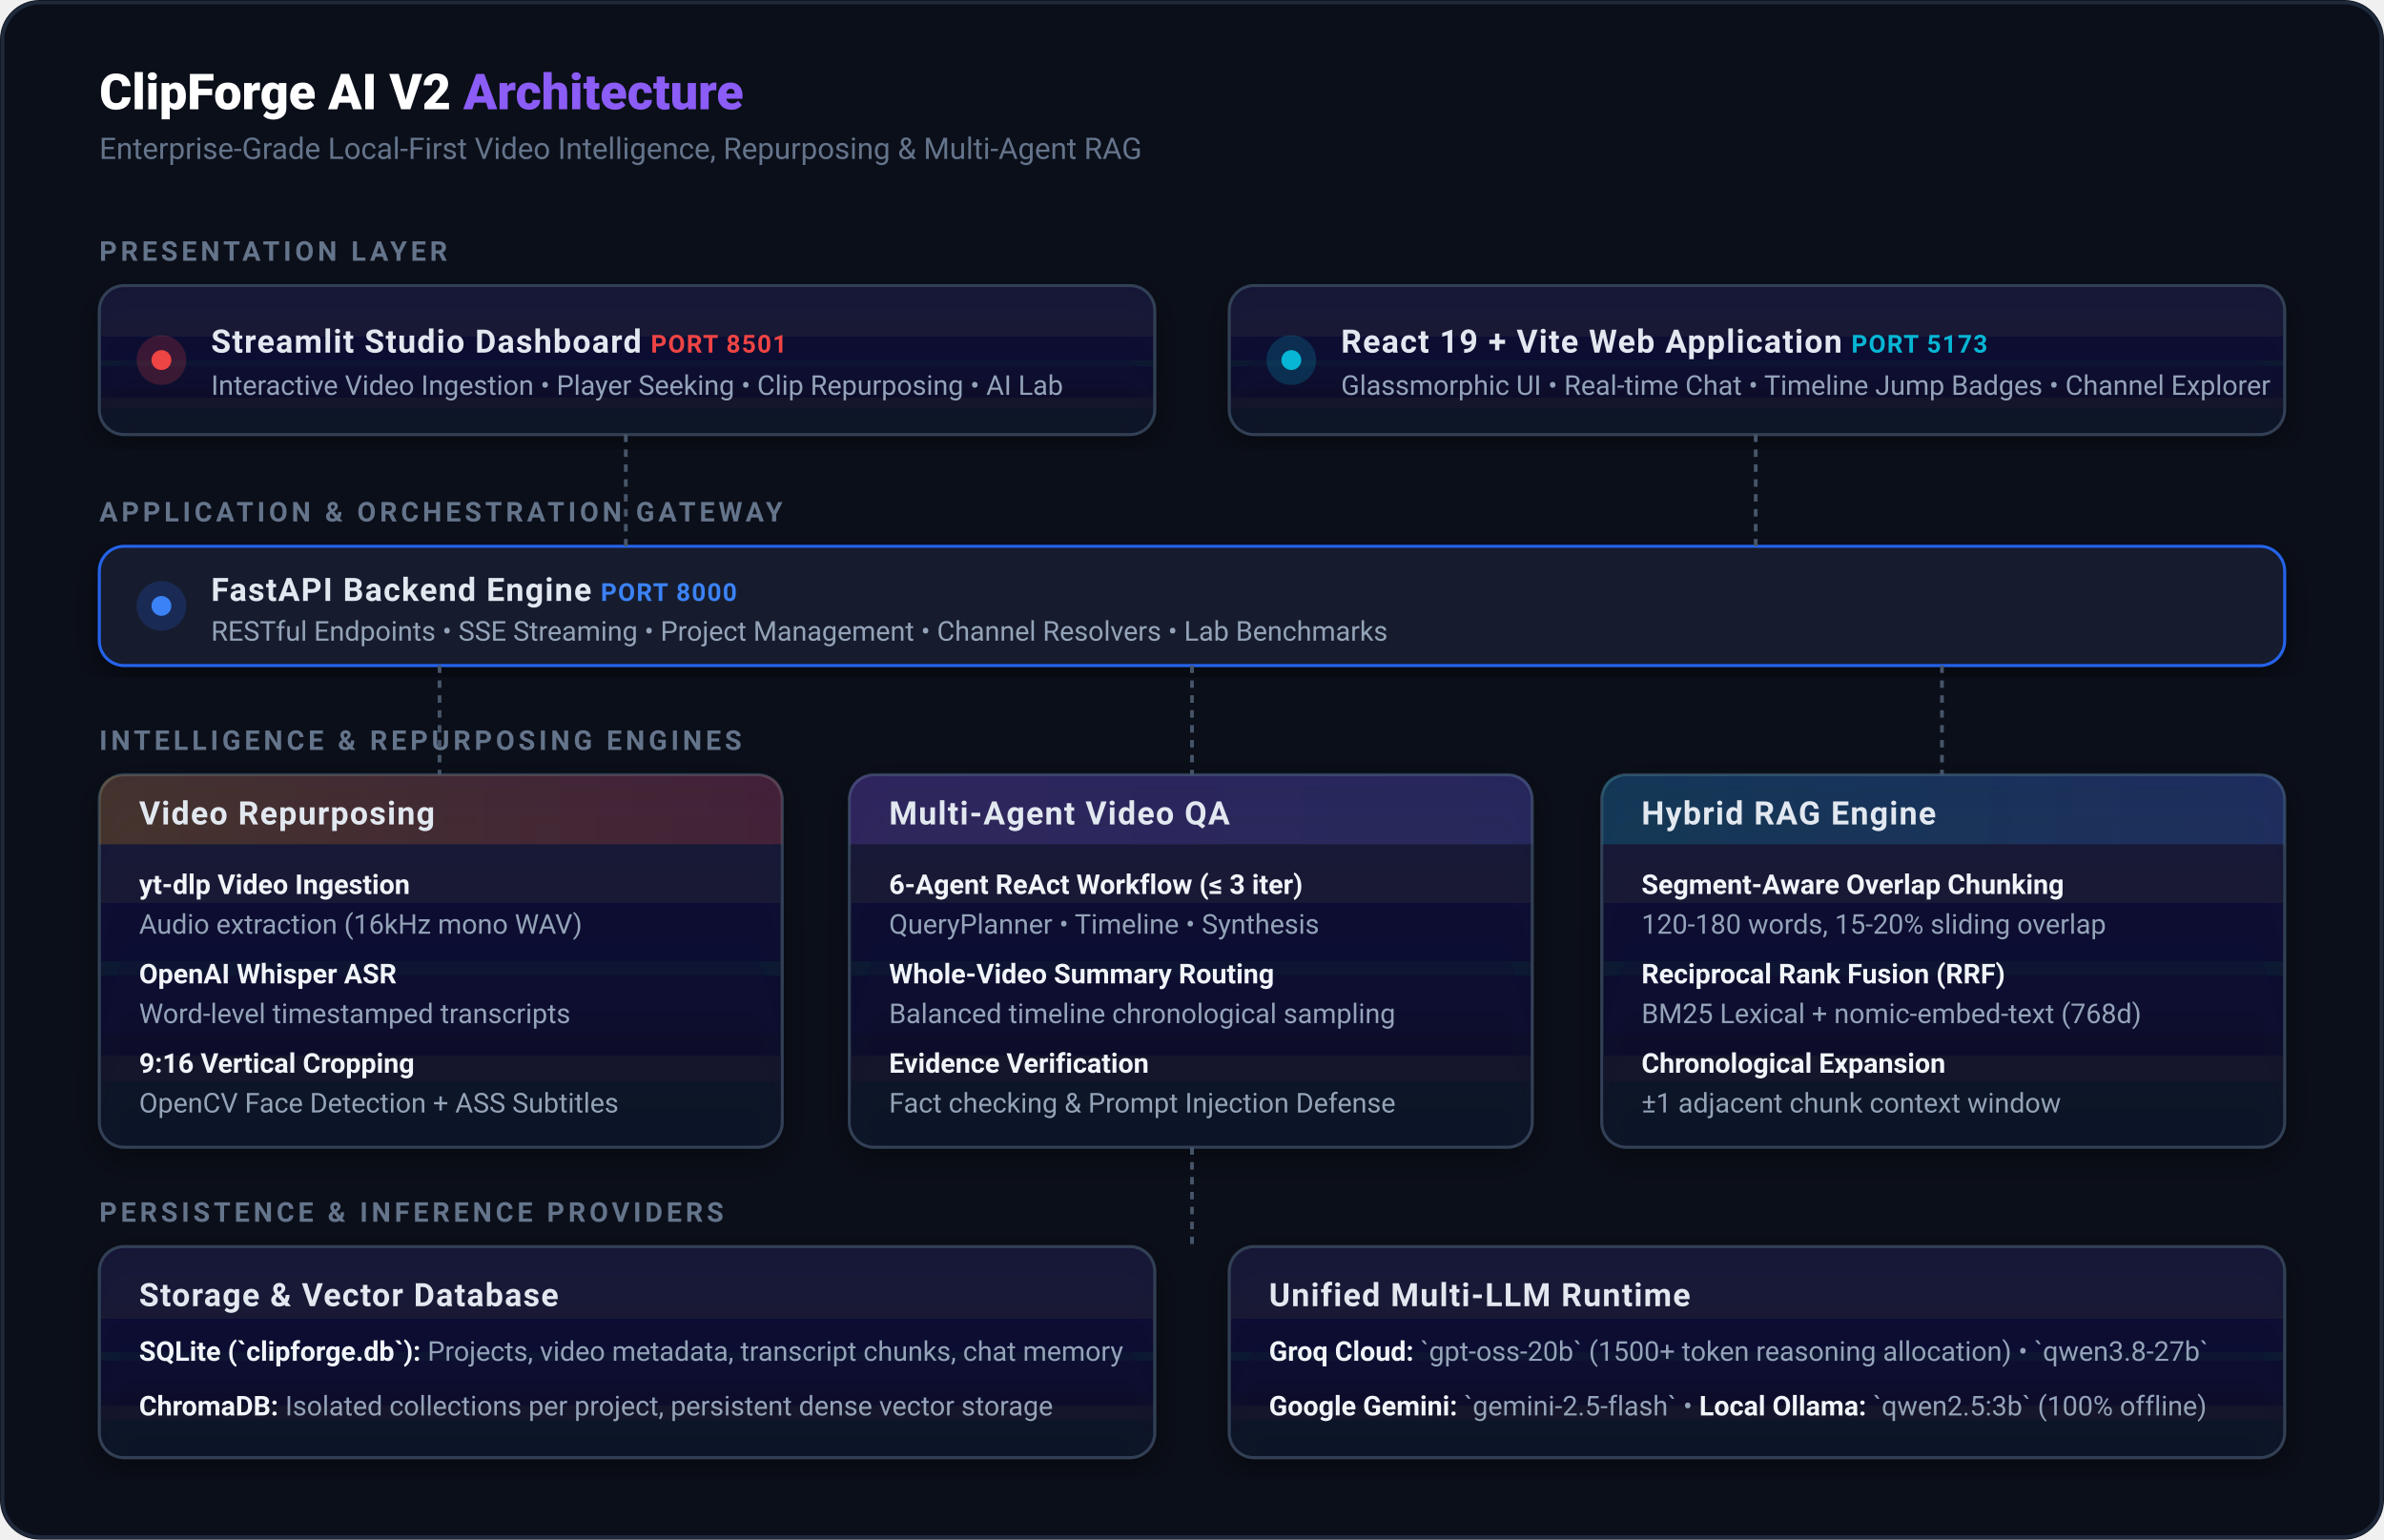
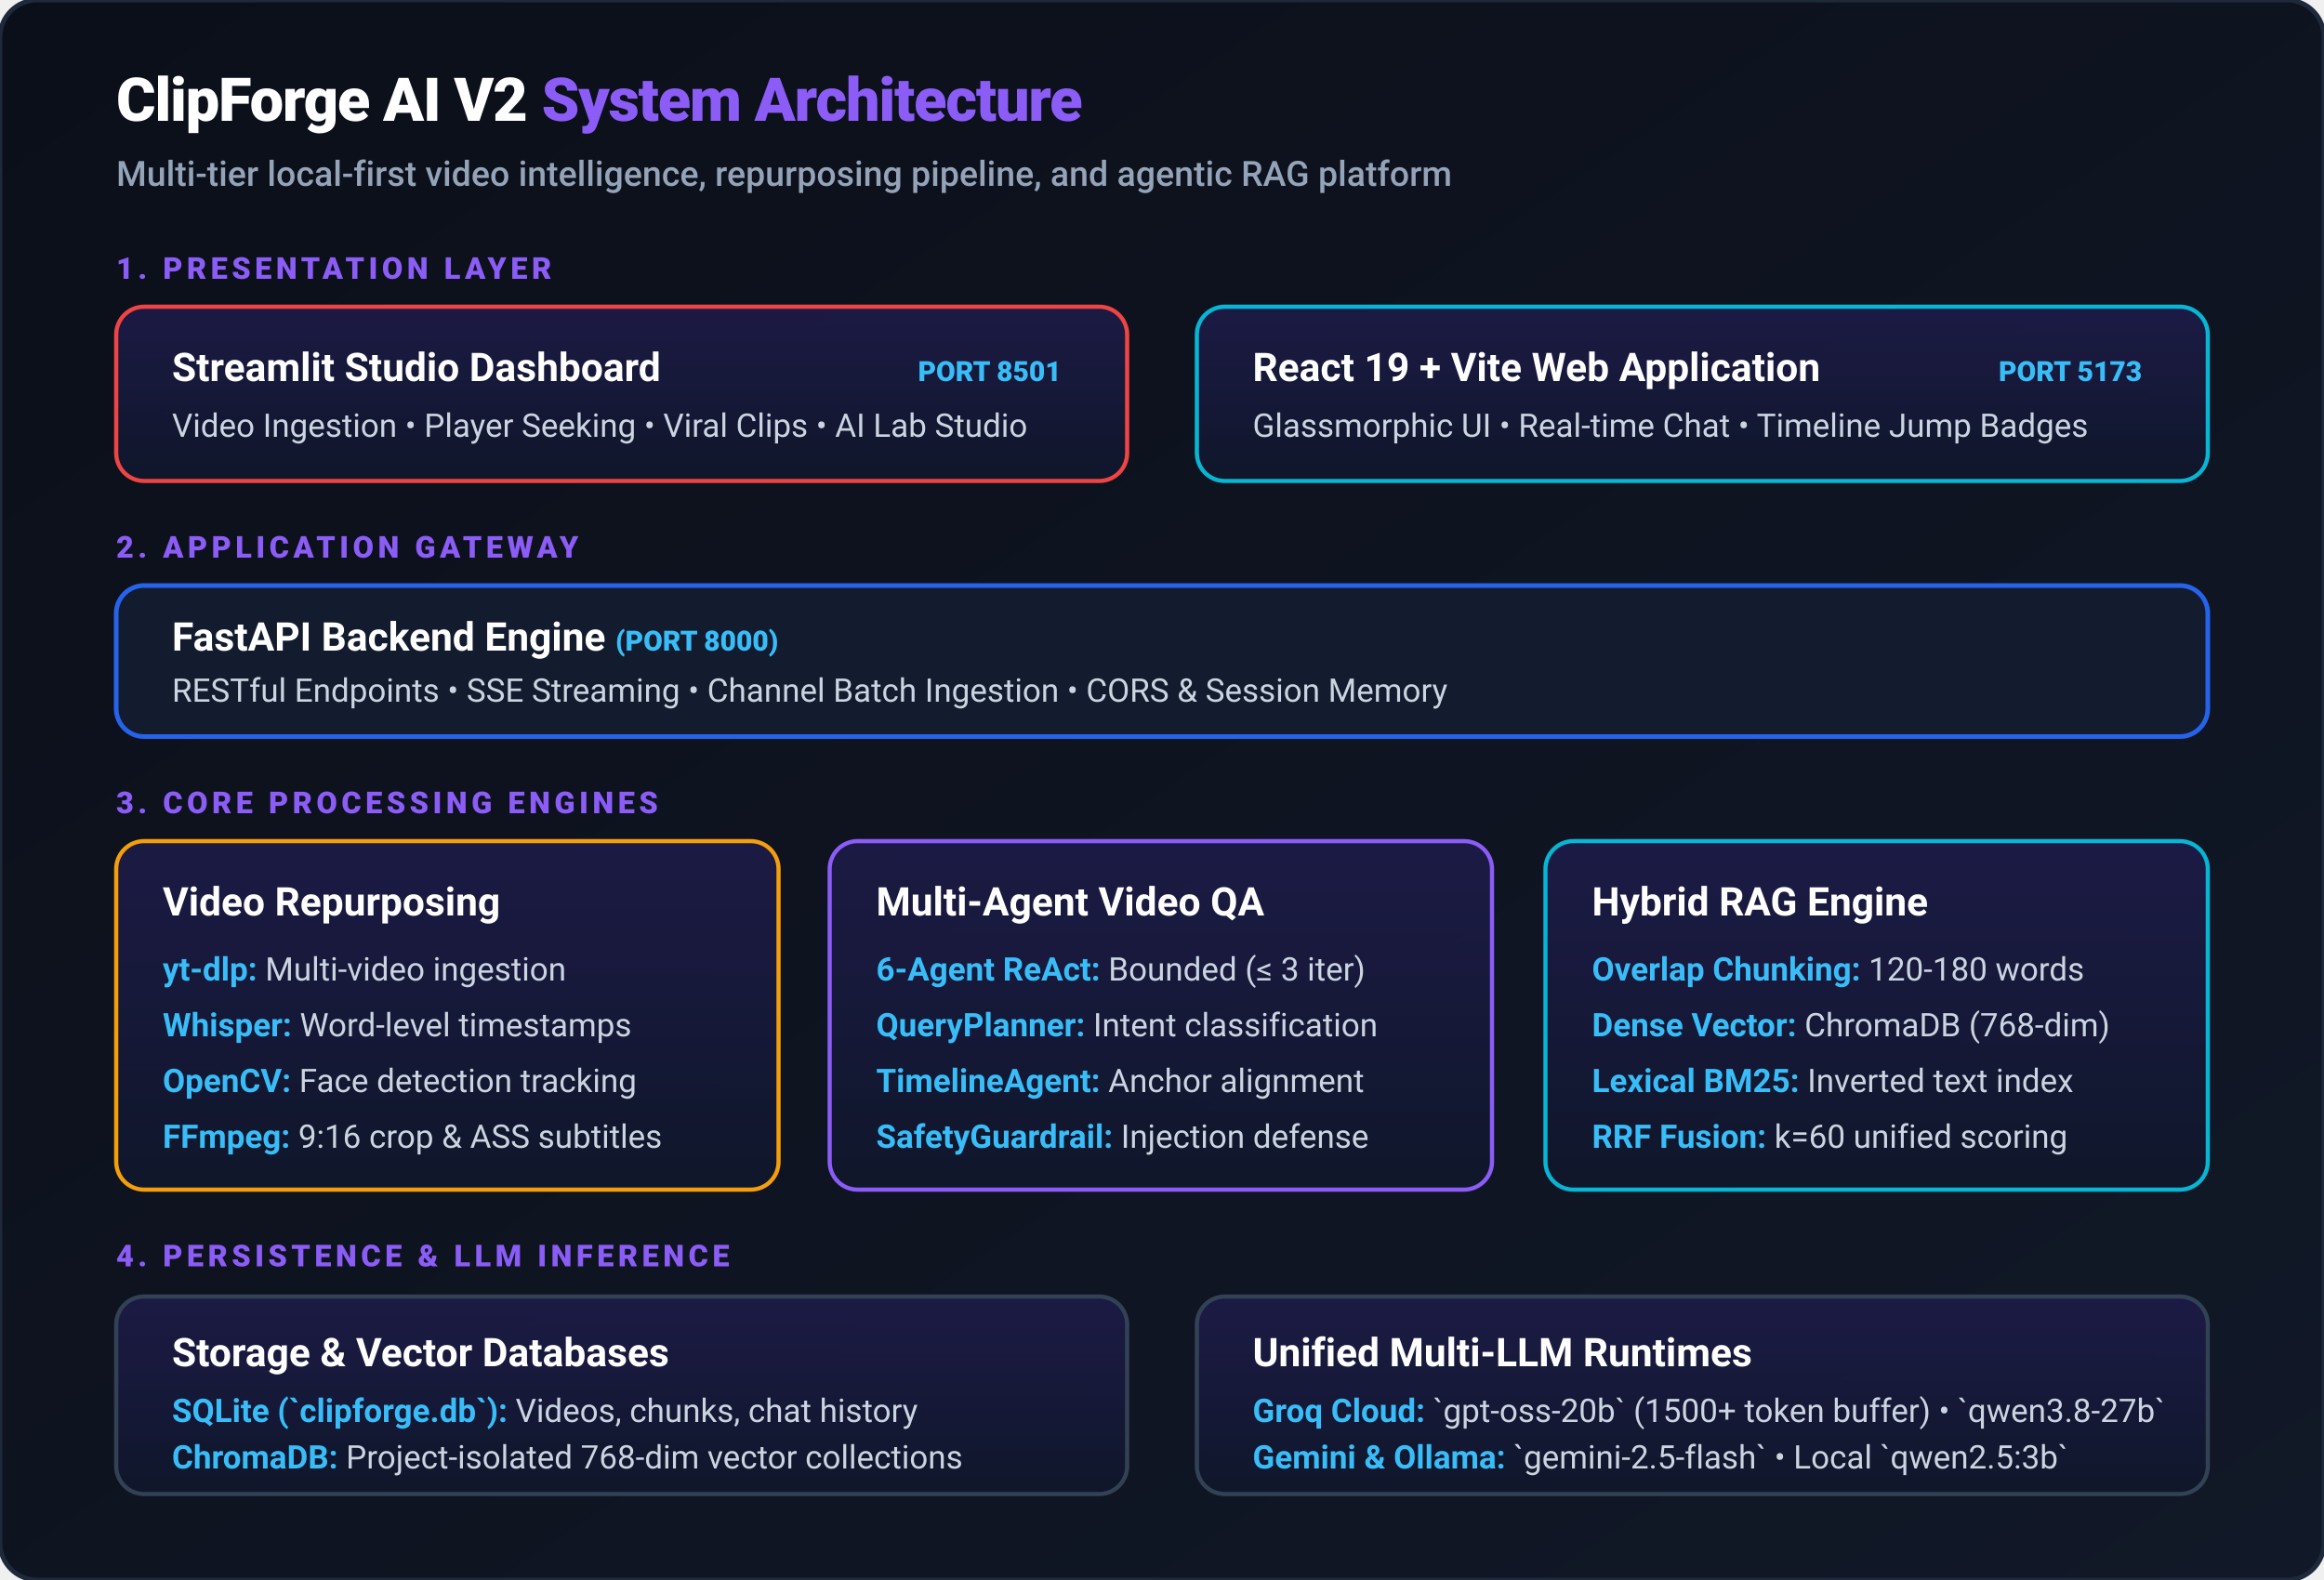
- <svg xmlns="http://www.w3.org/2000/svg" viewBox="0 0 960 620" width="960" height="620">
+ <svg xmlns="http://www.w3.org/2000/svg" viewBox="0 0 1000 680" width="1000" height="680">
  <defs>
-     <linearGradient id="cardBg" x1="0%" y1="0%" x2="0%" y2="100%">
-       <stop offset="0%" stop-color="#1E1B4B" stop-opacity="0.6" />
-       <stop offset="100%" stop-color="#0F172A" stop-opacity="0.8" />
+     <linearGradient id="archBg" x1="0%" y1="0%" x2="100%" y2="100%">
+       <stop offset="0%" stop-color="#0B0F19" />
+       <stop offset="100%" stop-color="#111827" />
    </linearGradient>
-     <linearGradient id="violetGrad" x1="0%" y1="0%" x2="100%" y2="0%">
-       <stop offset="0%" stop-color="#8B5CF6" />
-       <stop offset="100%" stop-color="#6366F1" />
+     <linearGradient id="cardGrad" x1="0%" y1="0%" x2="0%" y2="100%">
+       <stop offset="0%" stop-color="#1E1B4B" stop-opacity="0.85" />
+       <stop offset="100%" stop-color="#0F172A" stop-opacity="0.95" />
    </linearGradient>
-     <linearGradient id="cyanGrad" x1="0%" y1="0%" x2="100%" y2="0%">
-       <stop offset="0%" stop-color="#06B6D4" />
-       <stop offset="100%" stop-color="#3B82F6" />
-     </linearGradient>
-     <linearGradient id="amberGrad" x1="0%" y1="0%" x2="100%" y2="0%">
-       <stop offset="0%" stop-color="#F59E0B" />
-       <stop offset="100%" stop-color="#EF4444" />
-     </linearGradient>
-     <filter id="cardShadow" x="-10%" y="-10%" width="120%" height="120%">
-       <feDropShadow dx="0" dy="4" stdDeviation="6" flood-color="#000000" flood-opacity="0.5" />
-     </filter>
  </defs>
  <style>
-     text { font-family: -apple-system, BlinkMacSystemFont, "Segoe UI", Roboto, sans-serif; }
-     .title { font-size: 13px; font-weight: 700; fill: #E2E8F0; letter-spacing: 0.5px; }
-     .badge { font-size: 10px; font-weight: 600; fill: #A78BFA; }
-     .item { font-size: 11px; fill: #94A3B8; }
-     .item-bold { font-size: 11px; font-weight: 600; fill: #F1F5F9; }
-     .layer-tag { font-size: 11px; font-weight: 700; letter-spacing: 1.5px; fill: #64748B; }
+     text { font-family: -apple-system, BlinkMacSystemFont, "Segoe UI", Roboto, Helvetica, Arial, sans-serif; }
+     .header-main { font-size: 26px; font-weight: 800; fill: #FFFFFF; letter-spacing: -0.5px; }
+     .header-sub { font-size: 15px; fill: #94A3B8; font-weight: 500; }
+     .layer-tag { font-size: 13px; font-weight: 800; letter-spacing: 1.8px; fill: #8B5CF6; }
+     .card-title { font-size: 17px; font-weight: 700; fill: #FFFFFF; }
+     .card-body { font-size: 14px; fill: #CBD5E1; font-weight: 400; }
+     .card-highlight { font-size: 14px; font-weight: 700; fill: #38BDF8; }
+     .port-badge { font-size: 12px; font-weight: 800; fill: #38BDF8; }
  </style>
-   <rect width="960" height="620" rx="16" fill="#0B0F19" />
-   <rect x="1" y="1" width="958" height="618" rx="15" fill="none" stroke="#1E293B" stroke-width="1.5" />
-   <text x="40" y="44" font-size="20" font-weight="800" fill="#FFFFFF">ClipForge AI V2 <tspan fill="#8B5CF6">Architecture</tspan>
+   <rect width="1000" height="680" rx="16" fill="url(#archBg)" stroke="#1E293B" stroke-width="2" />
+   <text x="50" y="52" class="header-main">ClipForge AI V2 <tspan fill="#8B5CF6">System Architecture</tspan>
  </text>
-   <text x="40" y="64" font-size="12" fill="#64748B">Enterprise-Grade Local-First Video Intelligence, Repurposing &amp; Multi-Agent RAG</text>
-   <text x="40" y="105" class="layer-tag">PRESENTATION LAYER</text>
-   <g transform="translate(40, 115)">
-     <rect width="425" height="60" rx="10" fill="url(#cardBg)" stroke="#334155" stroke-width="1.2" filter="url(#cardShadow)" />
-     <circle cx="25" cy="30" r="10" fill="#EF4444" opacity="0.2" />
-     <circle cx="25" cy="30" r="4" fill="#EF4444" />
-     <text x="45" y="27" class="title">Streamlit Studio Dashboard <tspan fill="#EF4444" font-size="10">PORT 8501</tspan>
+   <text x="50" y="80" class="header-sub">Multi-tier local-first video intelligence, repurposing pipeline, and agentic RAG platform</text>
+   <text x="50" y="120" class="layer-tag">1. PRESENTATION LAYER</text>
+   <g transform="translate(50, 132)">
+     <rect width="435" height="75" rx="12" fill="url(#cardGrad)" stroke="#EF4444" stroke-width="1.8" />
+     <text x="24" y="32" class="card-title">Streamlit Studio Dashboard</text>
+     <text x="345" y="32" class="port-badge" fill="#EF4444">PORT 8501</text>
+     <text x="24" y="56" class="card-body">Video Ingestion • Player Seeking • Viral Clips • AI Lab Studio</text>
+   </g>
+   <g transform="translate(515, 132)">
+     <rect width="435" height="75" rx="12" fill="url(#cardGrad)" stroke="#06B6D4" stroke-width="1.8" />
+     <text x="24" y="32" class="card-title">React 19 + Vite Web Application</text>
+     <text x="345" y="32" class="port-badge" fill="#06B6D4">PORT 5173</text>
+     <text x="24" y="56" class="card-body">Glassmorphic UI • Real-time Chat • Timeline Jump Badges</text>
+   </g>
+   <text x="50" y="240" class="layer-tag">2. APPLICATION GATEWAY</text>
+   <g transform="translate(50, 252)">
+     <rect width="900" height="65" rx="12" fill="#131B2E" stroke="#2563EB" stroke-width="2" />
+     <text x="24" y="28" class="card-title">FastAPI Backend Engine <tspan class="port-badge" fill="#3B82F6">(PORT 8000)</tspan>
    </text>
-     <text x="45" y="44" class="item">Interactive Video Ingestion • Player Seeking • Clip Repurposing • AI Lab</text>
+     <text x="24" y="50" class="card-body">RESTful Endpoints • SSE Streaming • Channel Batch Ingestion • CORS &amp; Session Memory</text>
  </g>
-   <g transform="translate(495, 115)">
-     <rect width="425" height="60" rx="10" fill="url(#cardBg)" stroke="#334155" stroke-width="1.2" filter="url(#cardShadow)" />
-     <circle cx="25" cy="30" r="10" fill="#06B6D4" opacity="0.2" />
-     <circle cx="25" cy="30" r="4" fill="#06B6D4" />
-     <text x="45" y="27" class="title">React 19 + Vite Web Application <tspan fill="#06B6D4" font-size="10">PORT 5173</tspan>
-     </text>
-     <text x="45" y="44" class="item">Glassmorphic UI • Real-time Chat • Timeline Jump Badges • Channel Explorer</text>
+   <text x="50" y="350" class="layer-tag">3. CORE PROCESSING ENGINES</text>
+   <g transform="translate(50, 362)">
+     <rect width="285" height="150" rx="12" fill="url(#cardGrad)" stroke="#F59E0B" stroke-width="1.8" />
+     <text x="20" y="32" class="card-title" fill="#FBBF24">Video Repurposing</text>
+     <text x="20" y="60" class="card-body">
+       <tspan class="card-highlight">yt-dlp:</tspan> Multi-video ingestion</text>
+     <text x="20" y="84" class="card-body">
+       <tspan class="card-highlight">Whisper:</tspan> Word-level timestamps</text>
+     <text x="20" y="108" class="card-body">
+       <tspan class="card-highlight">OpenCV:</tspan> Face detection tracking</text>
+     <text x="20" y="132" class="card-body">
+       <tspan class="card-highlight">FFmpeg:</tspan> 9:16 crop &amp; ASS subtitles</text>
  </g>
-   <text x="40" y="210" class="layer-tag">APPLICATION &amp; ORCHESTRATION GATEWAY</text>
-   <g transform="translate(40, 220)">
-     <rect width="880" height="48" rx="10" fill="#131B2E" stroke="#2563EB" stroke-width="1.2" filter="url(#cardShadow)" />
-     <circle cx="25" cy="24" r="10" fill="#2563EB" opacity="0.2" />
-     <circle cx="25" cy="24" r="4" fill="#3B82F6" />
-     <text x="45" y="22" class="title">FastAPI Backend Engine <tspan fill="#3B82F6" font-size="10">PORT 8000</tspan>
-     </text>
-     <text x="45" y="38" class="item">RESTful Endpoints • SSE Streaming • Project Management • Channel Resolvers • Lab Benchmarks</text>
+   <g transform="translate(357, 362)">
+     <rect width="285" height="150" rx="12" fill="url(#cardGrad)" stroke="#8B5CF6" stroke-width="1.8" />
+     <text x="20" y="32" class="card-title" fill="#C084FC">Multi-Agent Video QA</text>
+     <text x="20" y="60" class="card-body">
+       <tspan class="card-highlight">6-Agent ReAct:</tspan> Bounded (≤ 3 iter)</text>
+     <text x="20" y="84" class="card-body">
+       <tspan class="card-highlight">QueryPlanner:</tspan> Intent classification</text>
+     <text x="20" y="108" class="card-body">
+       <tspan class="card-highlight">TimelineAgent:</tspan> Anchor alignment</text>
+     <text x="20" y="132" class="card-body">
+       <tspan class="card-highlight">SafetyGuardrail:</tspan> Injection defense</text>
  </g>
-   <text x="40" y="302" class="layer-tag">INTELLIGENCE &amp; REPURPOSING ENGINES</text>
-   <g transform="translate(40, 312)">
-     <rect width="275" height="150" rx="10" fill="url(#cardBg)" stroke="#334155" stroke-width="1.2" filter="url(#cardShadow)" />
-     <path d="M 0 10 Q 0 0 10 0 L 265 0 Q 275 0 275 10 L 275 28 L 0 28 Z" fill="url(#amberGrad)" opacity="0.2" />
-     <text x="16" y="20" class="title" fill="#F59E0B">Video Repurposing</text>
-     <text x="16" y="48" class="item-bold">yt-dlp Video Ingestion</text>
-     <text x="16" y="64" class="item">Audio extraction (16kHz mono WAV)</text>
-     <text x="16" y="84" class="item-bold">OpenAI Whisper ASR</text>
-     <text x="16" y="100" class="item">Word-level timestamped transcripts</text>
-     <text x="16" y="120" class="item-bold">9:16 Vertical Cropping</text>
-     <text x="16" y="136" class="item">OpenCV Face Detection + ASS Subtitles</text>
+   <g transform="translate(665, 362)">
+     <rect width="285" height="150" rx="12" fill="url(#cardGrad)" stroke="#06B6D4" stroke-width="1.8" />
+     <text x="20" y="32" class="card-title" fill="#38BDF8">Hybrid RAG Engine</text>
+     <text x="20" y="60" class="card-body">
+       <tspan class="card-highlight">Overlap Chunking:</tspan> 120-180 words</text>
+     <text x="20" y="84" class="card-body">
+       <tspan class="card-highlight">Dense Vector:</tspan> ChromaDB (768-dim)</text>
+     <text x="20" y="108" class="card-body">
+       <tspan class="card-highlight">Lexical BM25:</tspan> Inverted text index</text>
+     <text x="20" y="132" class="card-body">
+       <tspan class="card-highlight">RRF Fusion:</tspan> k=60 unified scoring</text>
  </g>
-   <g transform="translate(342, 312)">
-     <rect width="275" height="150" rx="10" fill="url(#cardBg)" stroke="#334155" stroke-width="1.2" filter="url(#cardShadow)" />
-     <path d="M 0 10 Q 0 0 10 0 L 265 0 Q 275 0 275 10 L 275 28 L 0 28 Z" fill="url(#violetGrad)" opacity="0.2" />
-     <text x="16" y="20" class="title" fill="#A78BFA">Multi-Agent Video QA</text>
-     <text x="16" y="48" class="item-bold">6-Agent ReAct Workflow (≤ 3 iter)</text>
-     <text x="16" y="64" class="item">QueryPlanner • Timeline • Synthesis</text>
-     <text x="16" y="84" class="item-bold">Whole-Video Summary Routing</text>
-     <text x="16" y="100" class="item">Balanced timeline chronological sampling</text>
-     <text x="16" y="120" class="item-bold">Evidence Verification</text>
-     <text x="16" y="136" class="item">Fact checking &amp; Prompt Injection Defense</text>
+   <text x="50" y="545" class="layer-tag">4. PERSISTENCE &amp; LLM INFERENCE</text>
+   <g transform="translate(50, 558)">
+     <rect width="435" height="85" rx="12" fill="url(#cardGrad)" stroke="#334155" stroke-width="1.8" />
+     <text x="24" y="30" class="card-title">Storage &amp; Vector Databases</text>
+     <text x="24" y="54" class="card-body">
+       <tspan class="card-highlight">SQLite (`clipforge.db`):</tspan> Videos, chunks, chat history</text>
+     <text x="24" y="74" class="card-body">
+       <tspan class="card-highlight">ChromaDB:</tspan> Project-isolated 768-dim vector collections</text>
  </g>
-   <g transform="translate(645, 312)">
-     <rect width="275" height="150" rx="10" fill="url(#cardBg)" stroke="#334155" stroke-width="1.2" filter="url(#cardShadow)" />
-     <path d="M 0 10 Q 0 0 10 0 L 265 0 Q 275 0 275 10 L 275 28 L 0 28 Z" fill="url(#cyanGrad)" opacity="0.2" />
-     <text x="16" y="20" class="title" fill="#38BDF8">Hybrid RAG Engine</text>
-     <text x="16" y="48" class="item-bold">Segment-Aware Overlap Chunking</text>
-     <text x="16" y="64" class="item">120-180 words, 15-20% sliding overlap</text>
-     <text x="16" y="84" class="item-bold">Reciprocal Rank Fusion (RRF)</text>
-     <text x="16" y="100" class="item">BM25 Lexical + nomic-embed-text (768d)</text>
-     <text x="16" y="120" class="item-bold">Chronological Expansion</text>
-     <text x="16" y="136" class="item">±1 adjacent chunk context window</text>
+   <g transform="translate(515, 558)">
+     <rect width="435" height="85" rx="12" fill="url(#cardGrad)" stroke="#334155" stroke-width="1.8" />
+     <text x="24" y="30" class="card-title">Unified Multi-LLM Runtimes</text>
+     <text x="24" y="54" class="card-body">
+       <tspan class="card-highlight">Groq Cloud:</tspan> `gpt-oss-20b` (1500+ token buffer) • `qwen3.8-27b`</text>
+     <text x="24" y="74" class="card-body">
+       <tspan class="card-highlight">Gemini &amp; Ollama:</tspan> `gemini-2.5-flash` • Local `qwen2.5:3b`</text>
  </g>
-   <text x="40" y="492" class="layer-tag">PERSISTENCE &amp; INFERENCE PROVIDERS</text>
-   <g transform="translate(40, 502)">
-     <rect width="425" height="85" rx="10" fill="url(#cardBg)" stroke="#334155" stroke-width="1.2" filter="url(#cardShadow)" />
-     <text x="16" y="24" class="title">Storage &amp; Vector Database</text>
-     <text x="16" y="46" class="item">
-       <tspan class="item-bold">SQLite (`clipforge.db`):</tspan> Projects, video metadata, transcript chunks, chat memory</text>
-     <text x="16" y="68" class="item">
-       <tspan class="item-bold">ChromaDB:</tspan> Isolated collections per project, persistent dense vector storage</text>
-   </g>
-   <g transform="translate(495, 502)">
-     <rect width="425" height="85" rx="10" fill="url(#cardBg)" stroke="#334155" stroke-width="1.2" filter="url(#cardShadow)" />
-     <text x="16" y="24" class="title">Unified Multi-LLM Runtime</text>
-     <text x="16" y="46" class="item">
-       <tspan class="item-bold">Groq Cloud:</tspan> `gpt-oss-20b` (1500+ token reasoning allocation) • `qwen3.8-27b`</text>
-     <text x="16" y="68" class="item">
-       <tspan class="item-bold">Google Gemini:</tspan> `gemini-2.5-flash` • <tspan class="item-bold">Local Ollama:</tspan> `qwen2.5:3b` (100% offline)</text>
-   </g>
-   <path d="M 252 175 L 252 220" stroke="#475569" stroke-width="1.5" stroke-dasharray="3 3" />
-   <path d="M 707 175 L 707 220" stroke="#475569" stroke-width="1.5" stroke-dasharray="3 3" />
-   <path d="M 177 268 L 177 312" stroke="#475569" stroke-width="1.5" stroke-dasharray="3 3" />
-   <path d="M 480 268 L 480 312" stroke="#475569" stroke-width="1.5" stroke-dasharray="3 3" />
-   <path d="M 782 268 L 782 312" stroke="#475569" stroke-width="1.5" stroke-dasharray="3 3" />
-   <path d="M 480 462 L 480 502" stroke="#475569" stroke-width="1.5" stroke-dasharray="3 3" />
</svg>
